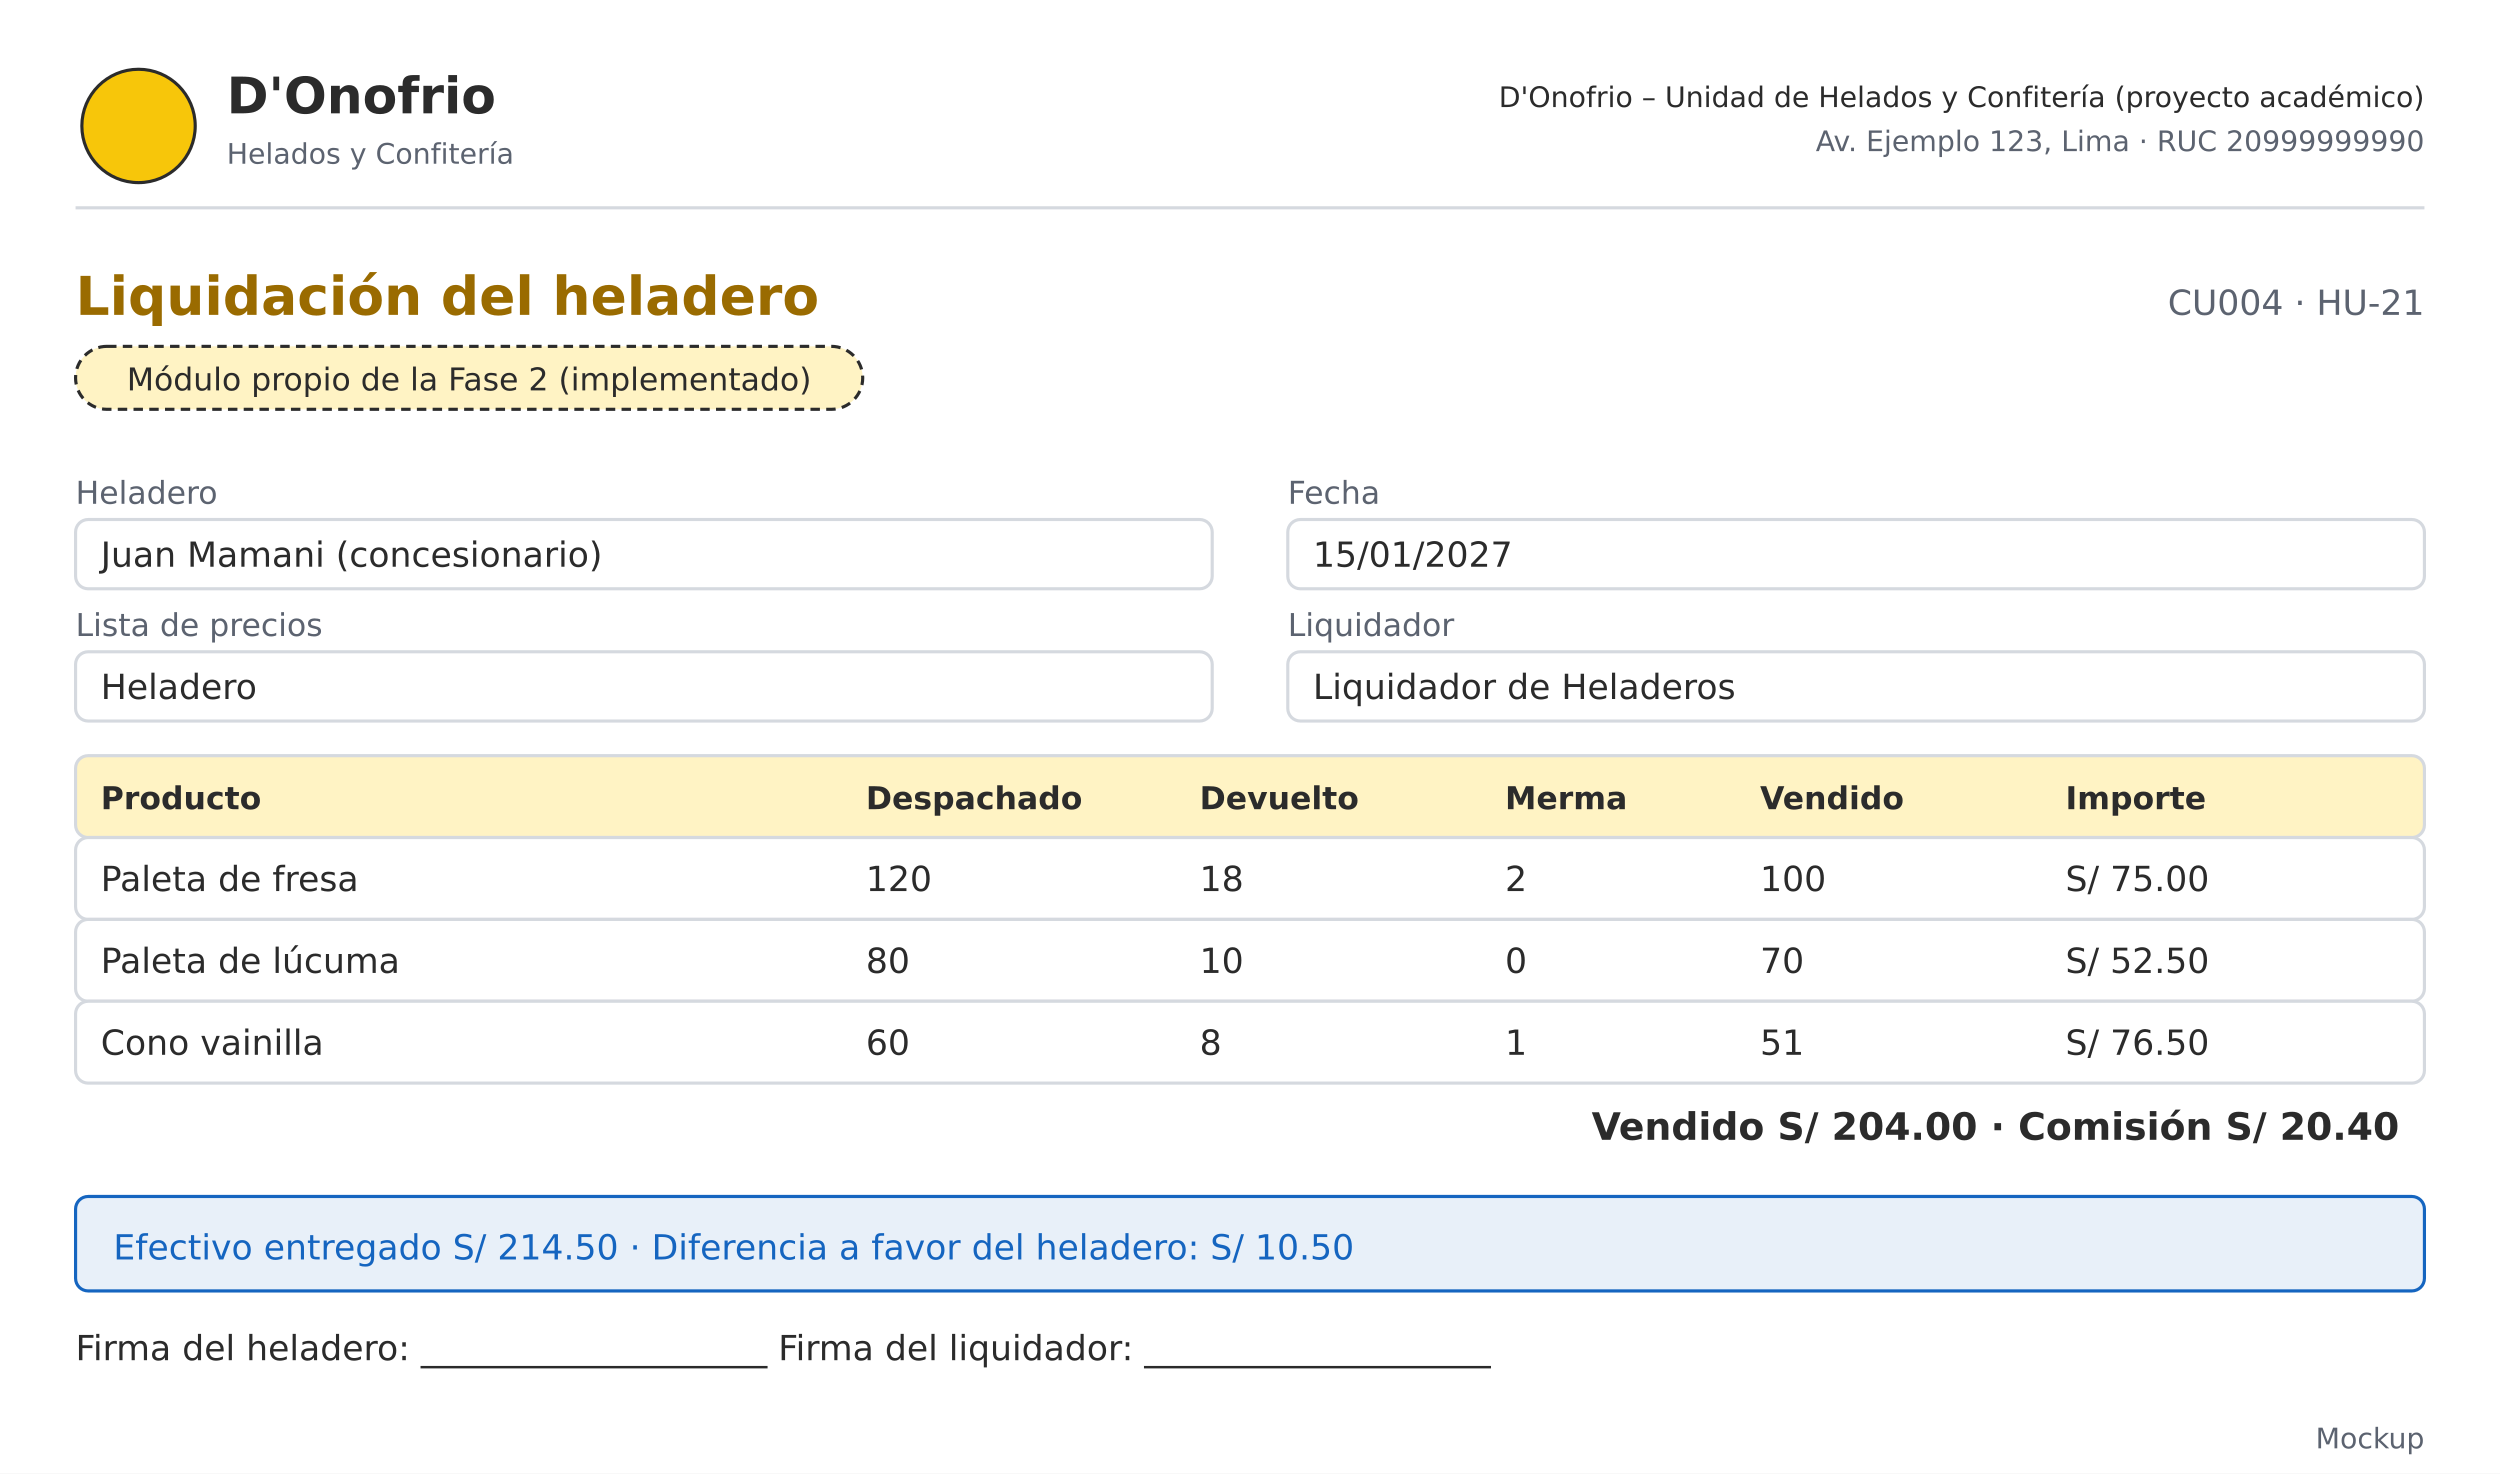
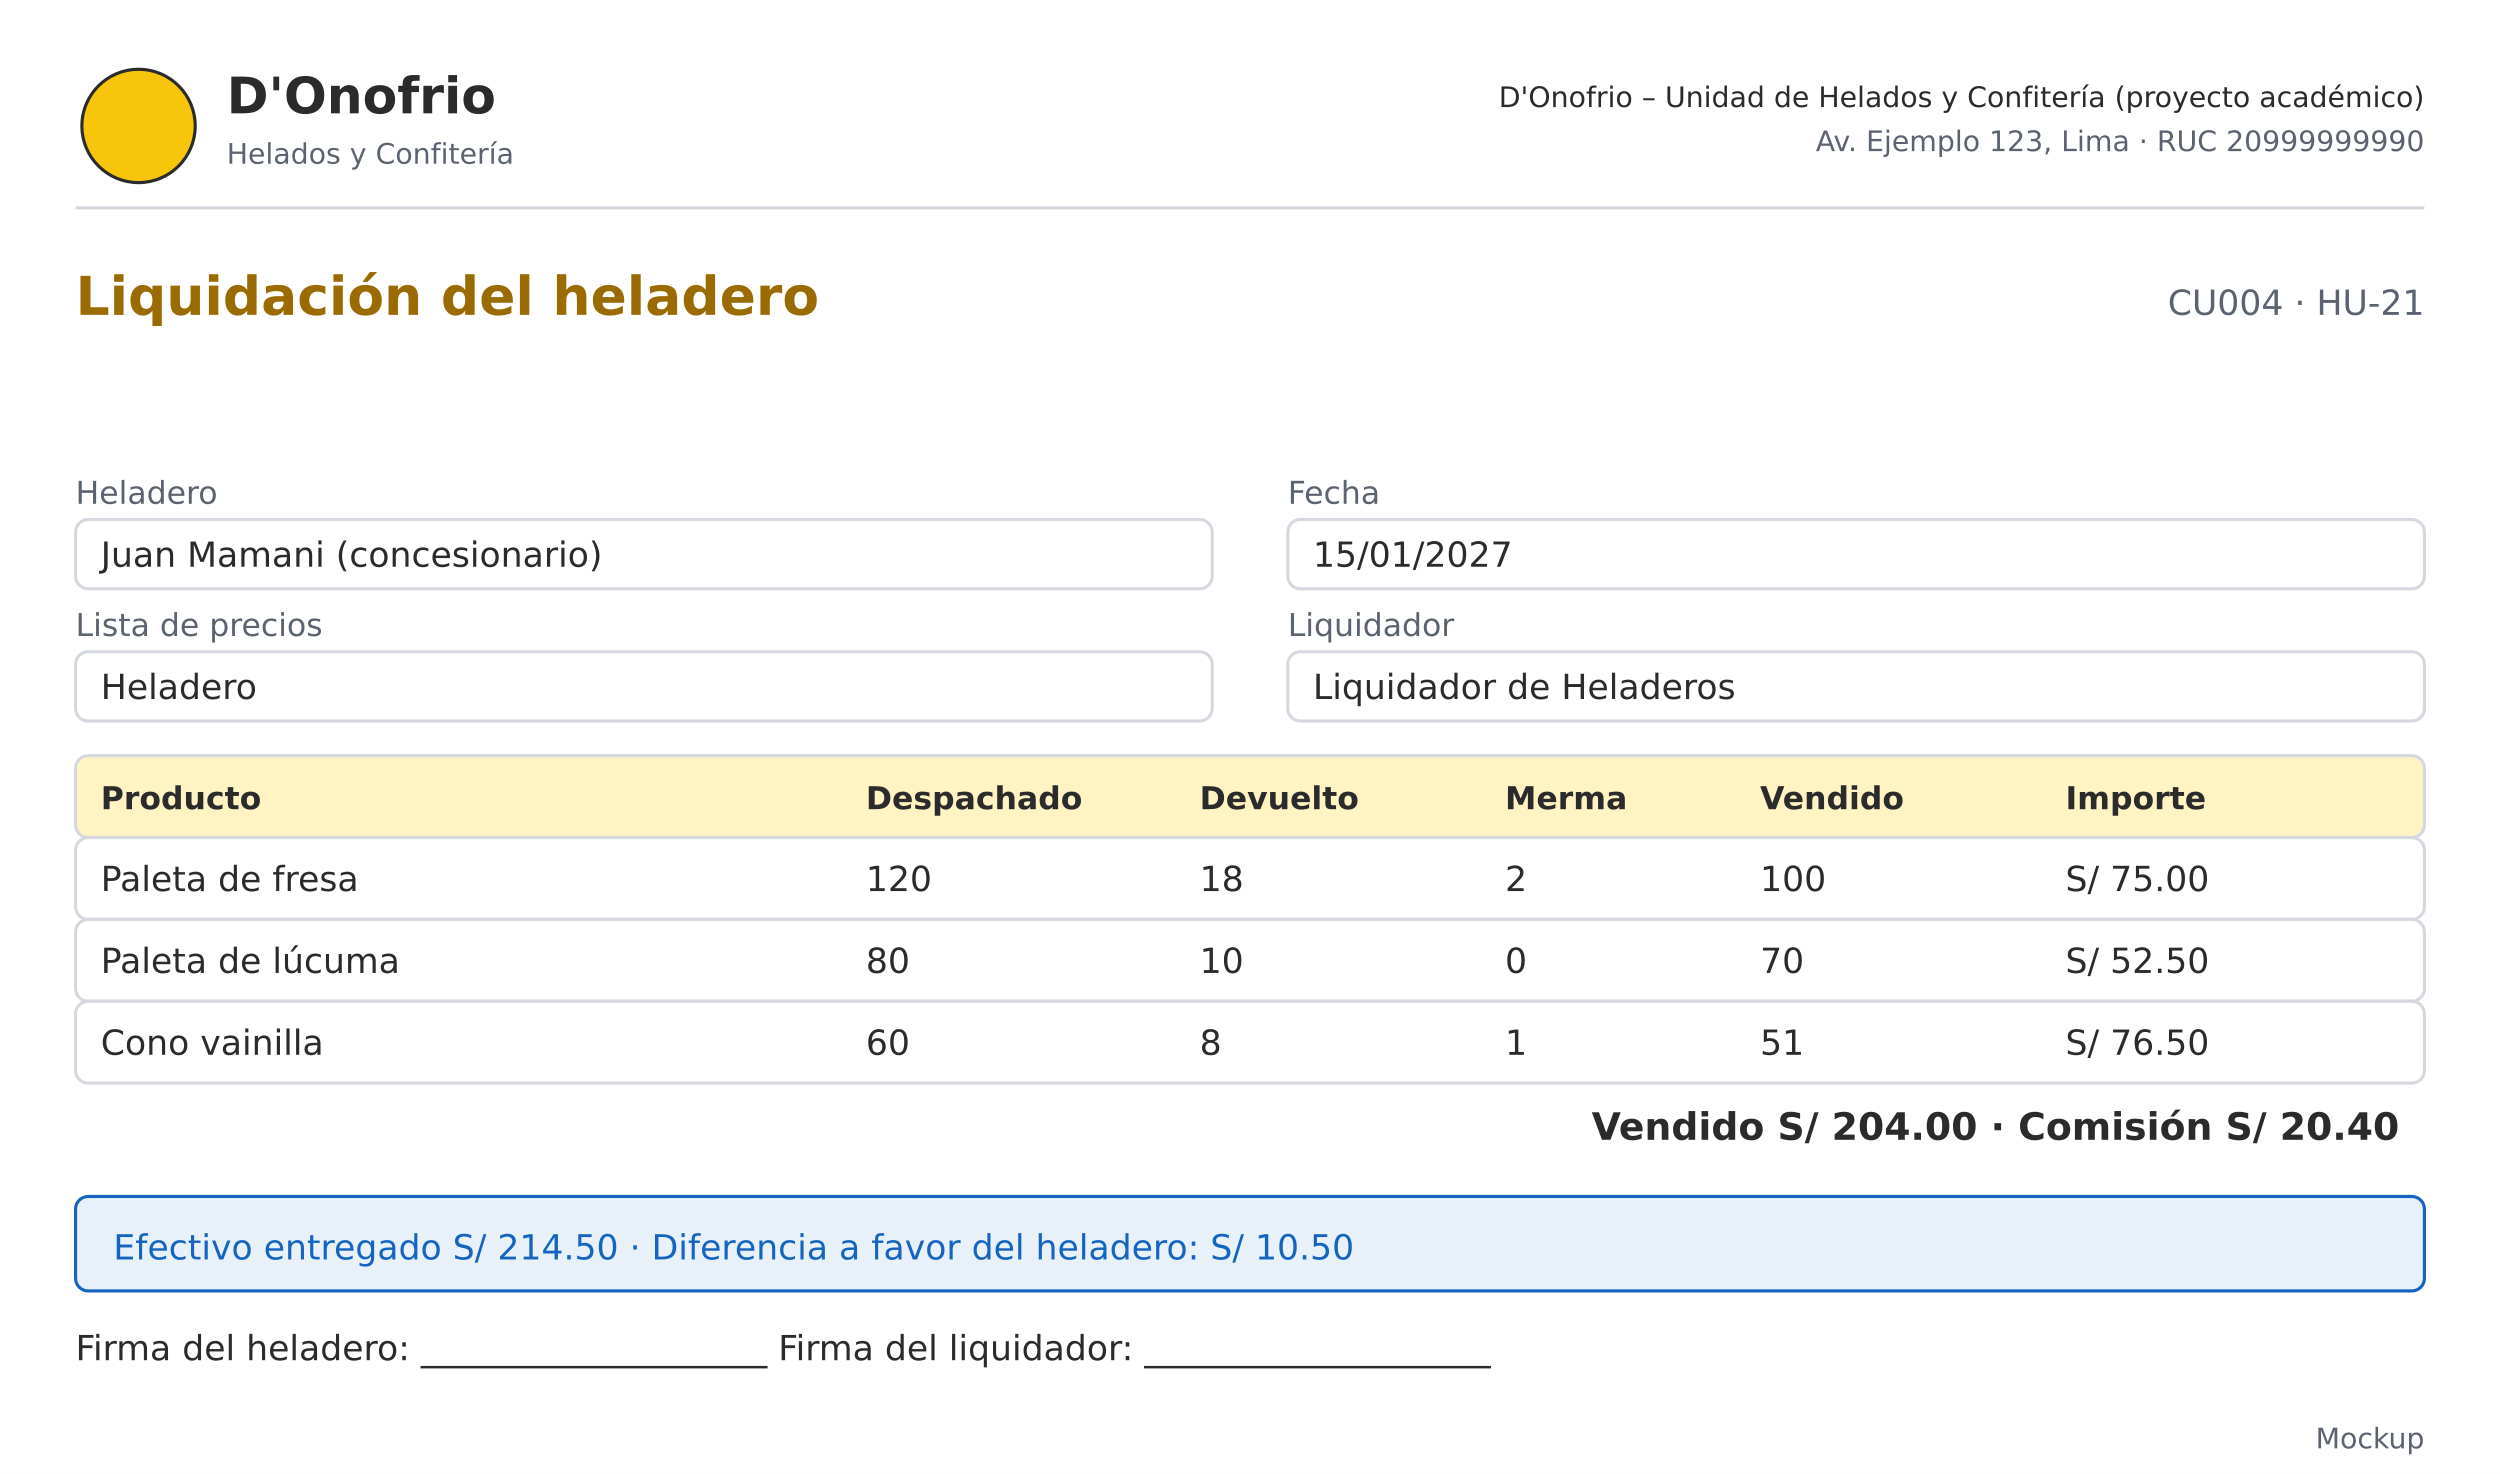
<svg xmlns="http://www.w3.org/2000/svg" width="794" height="468" viewBox="0 0 794 468" font-family="'DejaVu Sans', Arial, sans-serif">
  <rect width="794" height="468" fill="#FFFFFF" />
  <circle cx="44" cy="40" r="18" fill="#F7C60A" stroke="#2B2B2B" />
  <text x="72" y="36" font-size="16" font-weight="bold" text-anchor="start" fill="#2B2B2B">D'Onofrio</text>
  <text x="72" y="52" font-size="9" font-weight="normal" text-anchor="start" fill="#5C6370">Helados y Confitería</text>
  <text x="770" y="34" font-size="9" font-weight="normal" text-anchor="end" fill="#2B2B2B">D'Onofrio – Unidad de Helados y Confitería (proyecto académico)</text>
  <text x="770" y="48" font-size="9" font-weight="normal" text-anchor="end" fill="#5C6370">Av. Ejemplo 123, Lima · RUC 20999999990</text>
  <line x1="24" y1="66" x2="770" y2="66" stroke="#D5D9DF" />
  <text x="24" y="100" font-size="17" font-weight="bold" text-anchor="start" fill="#9A6B00">Liquidación del heladero</text>
  <text x="770" y="100" font-size="11" font-weight="normal" text-anchor="end" fill="#5C6370">CU004 · HU-21</text>
-   <rect x="24" y="110" width="250" height="20" rx="10" fill="#FFF3C4" stroke="#2B2B2B" stroke-dasharray="3 2" />
-   <text x="149" y="124" font-size="10" font-weight="normal" text-anchor="middle" fill="#2B2B2B">Módulo propio de la Fase 2 (implementado)</text>
  <text x="24" y="160" font-size="10" font-weight="normal" text-anchor="start" fill="#5C6370">Heladero</text>
  <rect x="24" y="165" width="361" height="22" rx="4" fill="#fff" stroke="#D5D9DF" stroke-width="1" />
  <text x="32" y="180" font-size="11" font-weight="normal" text-anchor="start" fill="#2B2B2B">Juan Mamani (concesionario)</text>
  <text x="409" y="160" font-size="10" font-weight="normal" text-anchor="start" fill="#5C6370">Fecha</text>
  <rect x="409" y="165" width="361" height="22" rx="4" fill="#fff" stroke="#D5D9DF" stroke-width="1" />
  <text x="417" y="180" font-size="11" font-weight="normal" text-anchor="start" fill="#2B2B2B">15/01/2027</text>
  <text x="24" y="202" font-size="10" font-weight="normal" text-anchor="start" fill="#5C6370">Lista de precios</text>
  <rect x="24" y="207" width="361" height="22" rx="4" fill="#fff" stroke="#D5D9DF" stroke-width="1" />
  <text x="32" y="222" font-size="11" font-weight="normal" text-anchor="start" fill="#2B2B2B">Heladero</text>
  <text x="409" y="202" font-size="10" font-weight="normal" text-anchor="start" fill="#5C6370">Liquidador</text>
  <rect x="409" y="207" width="361" height="22" rx="4" fill="#fff" stroke="#D5D9DF" stroke-width="1" />
  <text x="417" y="222" font-size="11" font-weight="normal" text-anchor="start" fill="#2B2B2B">Liquidador de Heladeros</text>
  <rect x="24" y="240" width="746" height="26" rx="4" fill="#FFF3C4" stroke="#D5D9DF" stroke-width="1" />
  <text x="32" y="257" font-size="10" font-weight="bold" text-anchor="start" fill="#2B2B2B">Producto</text>
  <text x="275" y="257" font-size="10" font-weight="bold" text-anchor="start" fill="#2B2B2B">Despachado</text>
  <text x="381" y="257" font-size="10" font-weight="bold" text-anchor="start" fill="#2B2B2B">Devuelto</text>
  <text x="478" y="257" font-size="10" font-weight="bold" text-anchor="start" fill="#2B2B2B">Merma</text>
  <text x="559" y="257" font-size="10" font-weight="bold" text-anchor="start" fill="#2B2B2B">Vendido</text>
  <text x="656" y="257" font-size="10" font-weight="bold" text-anchor="start" fill="#2B2B2B">Importe</text>
  <rect x="24" y="266" width="746" height="26" rx="4" fill="#fff" stroke="#D5D9DF" stroke-width="1" />
  <text x="32" y="283" font-size="11" font-weight="normal" text-anchor="start" fill="#2B2B2B">Paleta de fresa</text>
  <text x="275" y="283" font-size="11" font-weight="normal" text-anchor="start" fill="#2B2B2B">120</text>
  <text x="381" y="283" font-size="11" font-weight="normal" text-anchor="start" fill="#2B2B2B">18</text>
  <text x="478" y="283" font-size="11" font-weight="normal" text-anchor="start" fill="#2B2B2B">2</text>
  <text x="559" y="283" font-size="11" font-weight="normal" text-anchor="start" fill="#2B2B2B">100</text>
  <text x="656" y="283" font-size="11" font-weight="normal" text-anchor="start" fill="#2B2B2B">S/ 75.00</text>
  <rect x="24" y="292" width="746" height="26" rx="4" fill="#fff" stroke="#D5D9DF" stroke-width="1" />
  <text x="32" y="309" font-size="11" font-weight="normal" text-anchor="start" fill="#2B2B2B">Paleta de lúcuma</text>
  <text x="275" y="309" font-size="11" font-weight="normal" text-anchor="start" fill="#2B2B2B">80</text>
  <text x="381" y="309" font-size="11" font-weight="normal" text-anchor="start" fill="#2B2B2B">10</text>
  <text x="478" y="309" font-size="11" font-weight="normal" text-anchor="start" fill="#2B2B2B">0</text>
  <text x="559" y="309" font-size="11" font-weight="normal" text-anchor="start" fill="#2B2B2B">70</text>
  <text x="656" y="309" font-size="11" font-weight="normal" text-anchor="start" fill="#2B2B2B">S/ 52.50</text>
  <rect x="24" y="318" width="746" height="26" rx="4" fill="#fff" stroke="#D5D9DF" stroke-width="1" />
  <text x="32" y="335" font-size="11" font-weight="normal" text-anchor="start" fill="#2B2B2B">Cono vainilla</text>
  <text x="275" y="335" font-size="11" font-weight="normal" text-anchor="start" fill="#2B2B2B">60</text>
  <text x="381" y="335" font-size="11" font-weight="normal" text-anchor="start" fill="#2B2B2B">8</text>
  <text x="478" y="335" font-size="11" font-weight="normal" text-anchor="start" fill="#2B2B2B">1</text>
  <text x="559" y="335" font-size="11" font-weight="normal" text-anchor="start" fill="#2B2B2B">51</text>
  <text x="656" y="335" font-size="11" font-weight="normal" text-anchor="start" fill="#2B2B2B">S/ 76.50</text>
  <text x="762" y="362" font-size="12" font-weight="bold" text-anchor="end" fill="#2B2B2B">Vendido S/ 204.00 · Comisión S/ 20.40</text>
  <rect x="24" y="380" width="746" height="30" rx="4" fill="#1565C018" stroke="#1565C0" />
  <text x="36" y="400" font-size="11" font-weight="normal" text-anchor="start" fill="#1565C0">Efectivo entregado S/ 214.50 · Diferencia a favor del heladero: S/ 10.50</text>
  <text x="24" y="432" font-size="11" font-weight="normal" text-anchor="start" fill="#2B2B2B">Firma del heladero: ____________________        Firma del liquidador: ____________________</text>
  <text x="770" y="460" font-size="9" font-weight="normal" text-anchor="end" fill="#5C6370">Mockup</text>
</svg>
